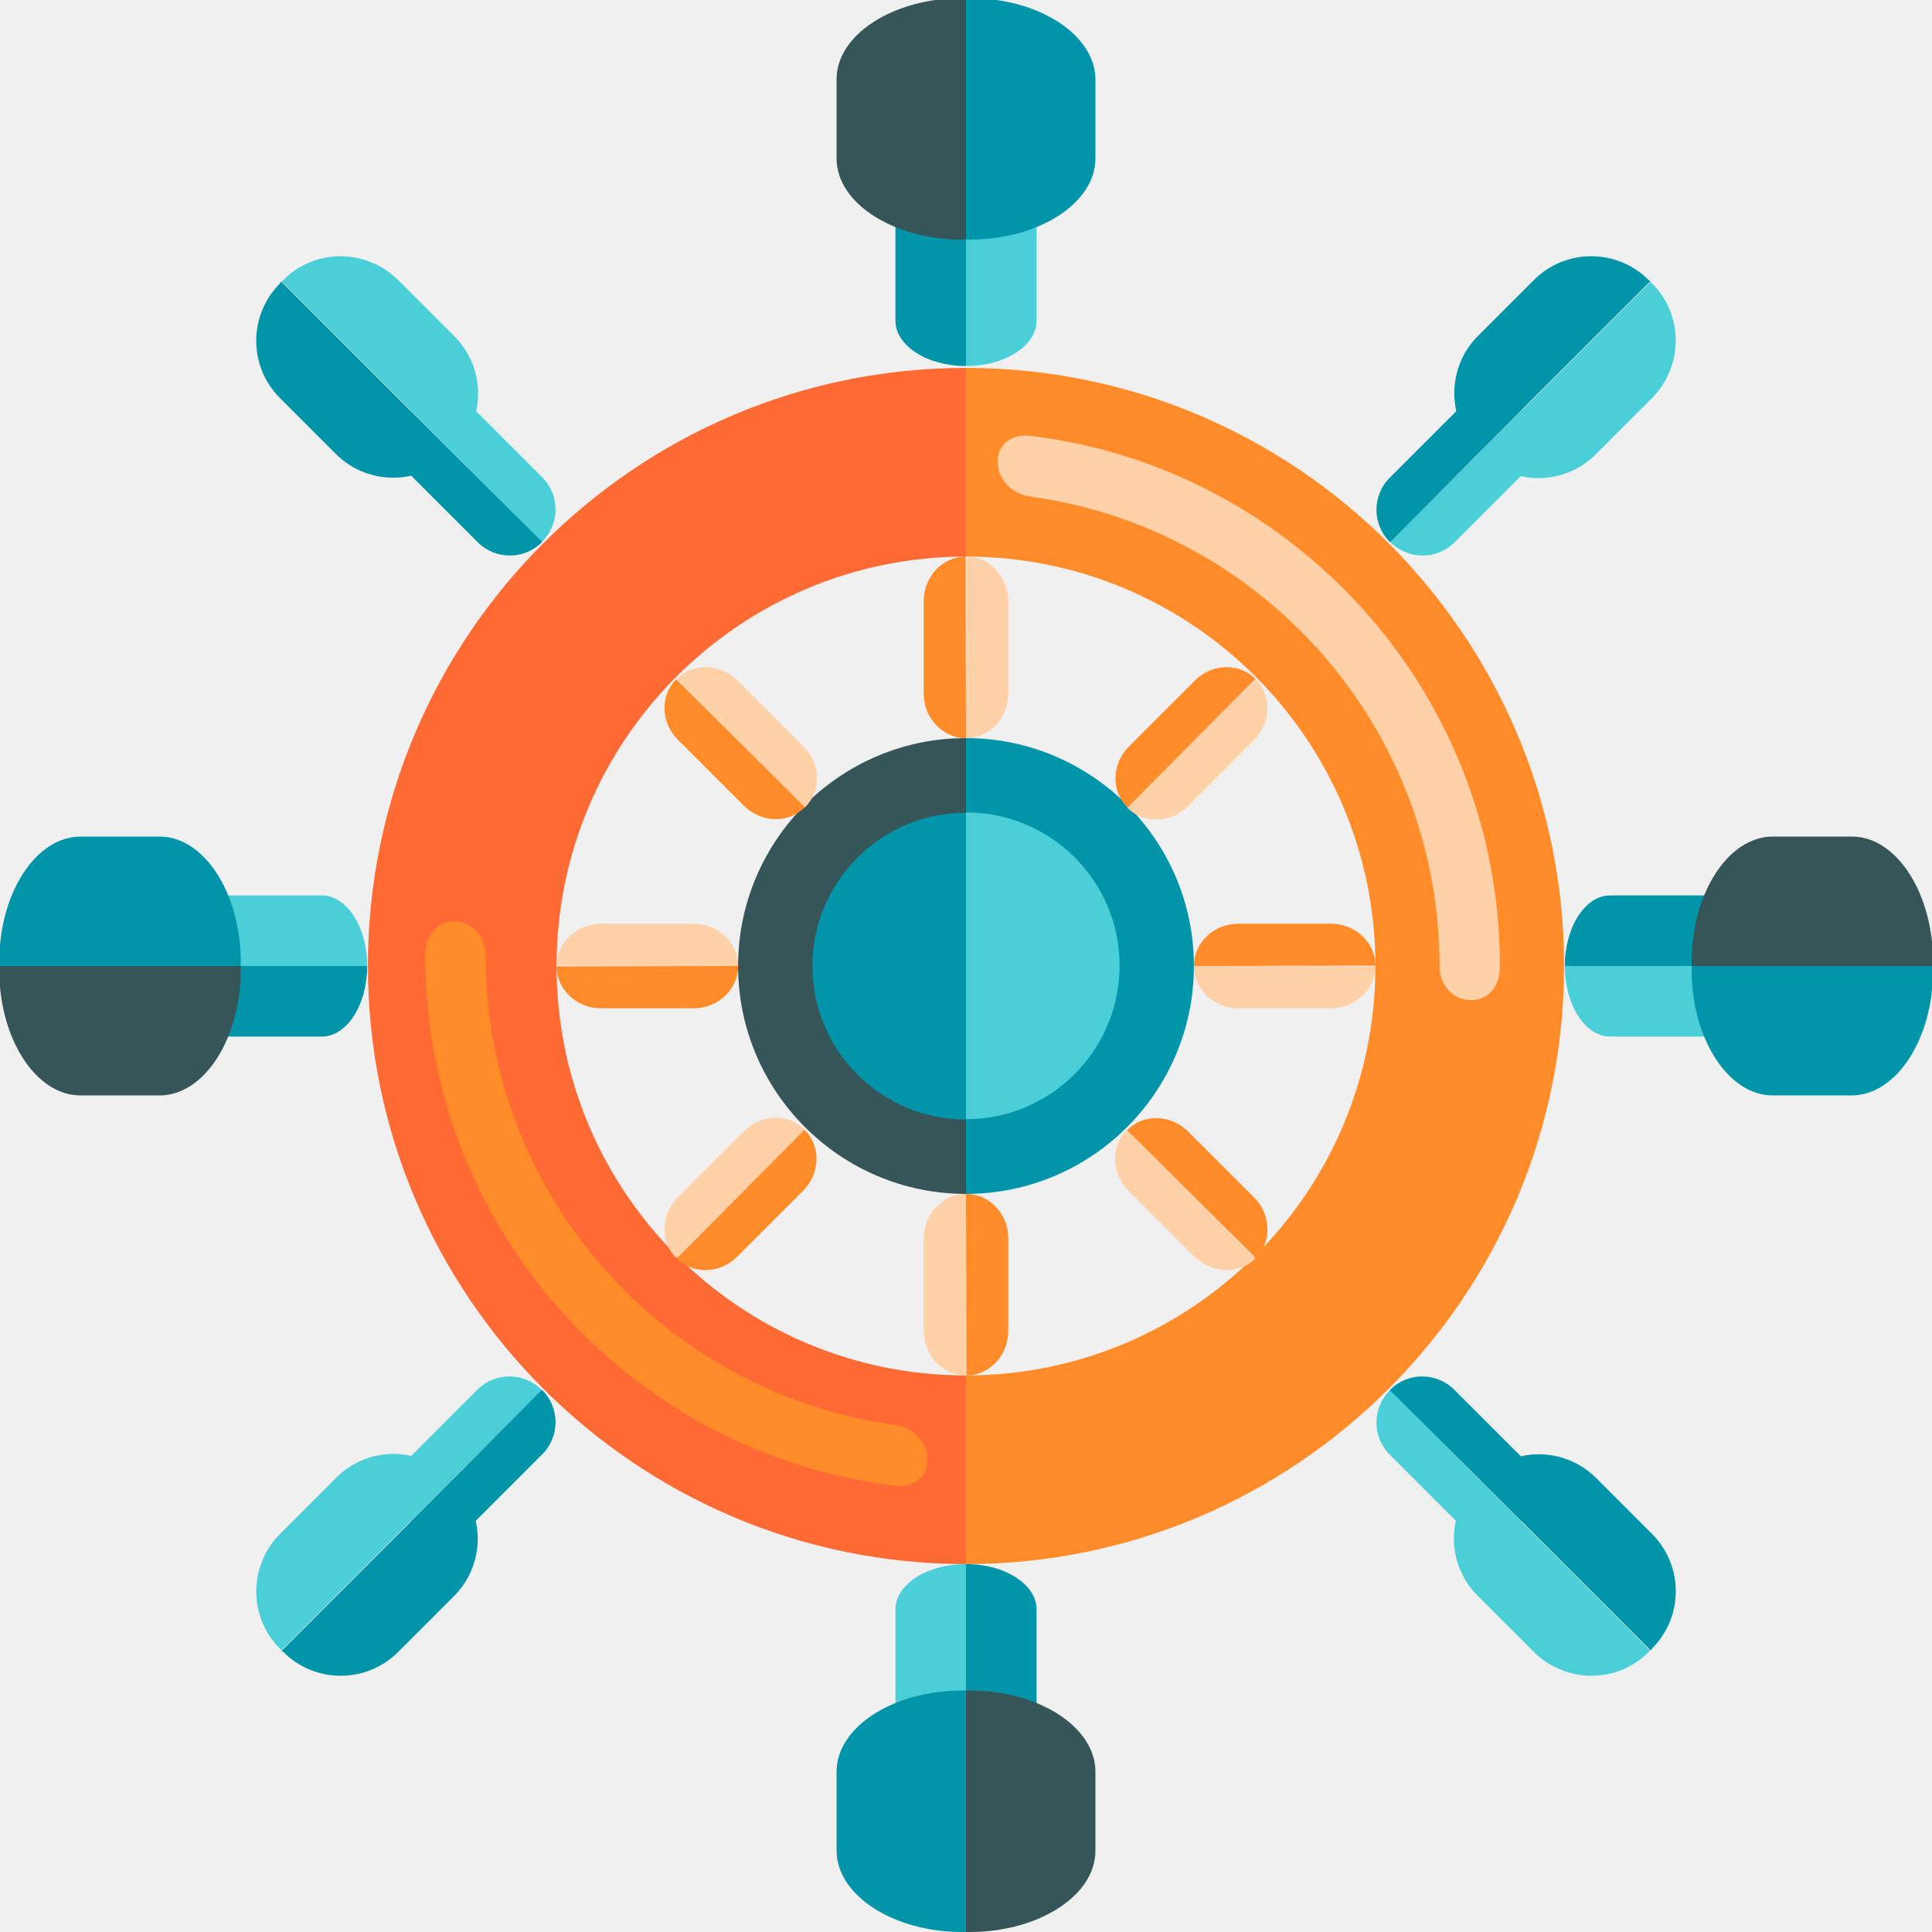
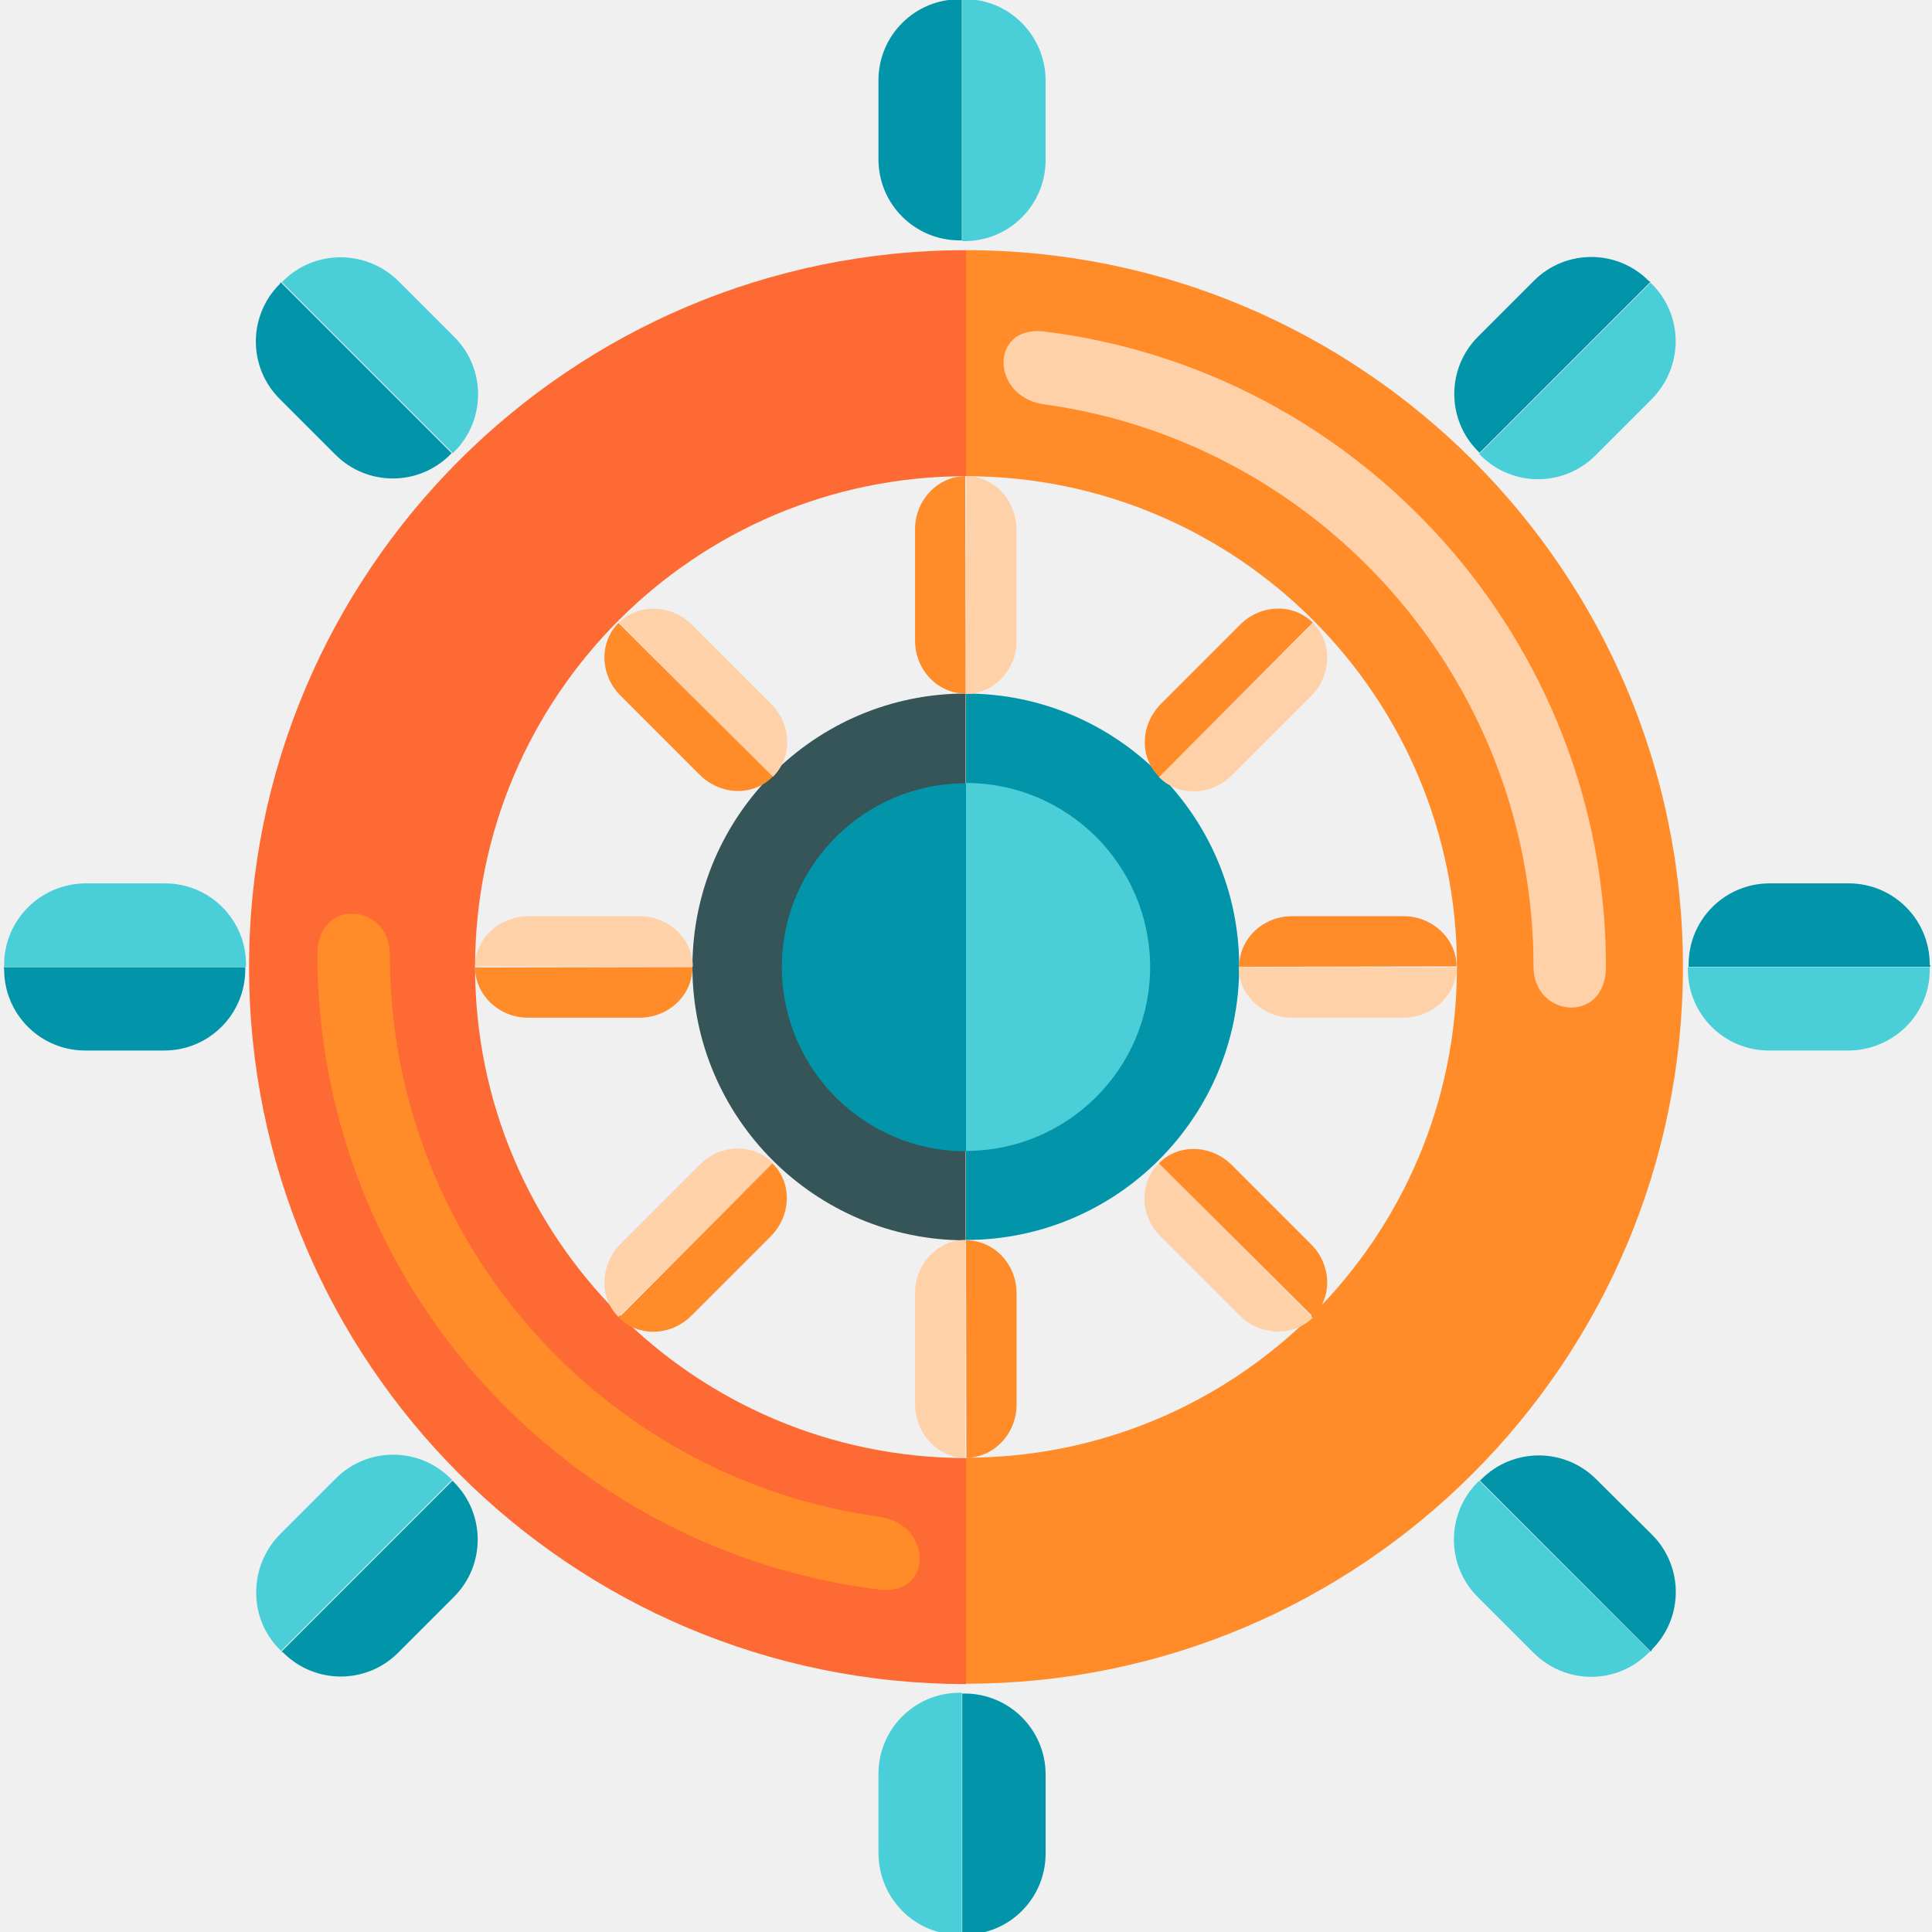
<svg xmlns="http://www.w3.org/2000/svg" version="1.1" id="Layer_1" x="0px" y="0px" viewBox="96 11 512 512" style="enable-background:new 96 11 512 512;" xml:space="preserve">
  <style type="text/css">
	.st0{fill:#0295AA;}
	.st1{fill:#365558;}
	.st2{fill:#FF8C29;}
	.st3{fill:#FFD1A9;}
	.st4{fill:#FD6A33;}
	.st5{fill:#F0353D;}
	.st6{fill:#4ACFD9;}
	.st7{fill:#9BAAAB;}
	.st8{fill:#CDD4D5;}
	.st9{fill:#E6EAEA;}
	.st10{fill:#FFFFFF;}
	.st11{fill:#BCD643;}
</style>
-   <path class="st0" d="M352,206.6v120.8c33.3,0,60.4-27.1,60.4-60.4S385.3,206.6,352,206.6z" />
-   <path class="st1" d="M291.6,267c0,33.3,27.1,60.4,60.4,60.4V206.6C318.7,206.6,291.6,233.7,291.6,267z" />
-   <path class="st2" d="M352,108.5v50c59.9,0,108.5,48.6,108.5,108.5S411.9,375.5,352,375.5v50c87.4,0,158.5-71.1,158.5-158.5  S439.4,108.5,352,108.5z" />
-   <path class="st3" d="M369,126.5c-11.6-1.1-11.4,14.2,0,16.1c61.2,8.3,108.5,60.9,108.5,124.4c0,11.3,16,12.8,16,0  C493.5,194.7,439,134.9,369,126.5z" />
-   <path class="st4" d="M243.5,267c0-59.9,48.6-108.5,108.5-108.5v-50c-87.4,0-158.5,71.1-158.5,158.5S264.6,425.5,352,425.5v-50  C292.1,375.5,243.5,326.9,243.5,267z" />
-   <rect x="-460" y="11" class="st5" width="128" height="128" />
-   <rect x="-332" y="11" class="st4" width="128" height="128" />
-   <rect x="-204" y="11" class="st2" width="128" height="128" />
-   <rect x="-76" y="11" class="st3" width="128" height="128" />
-   <rect x="-460" y="139" class="st1" width="128" height="128" />
-   <rect x="-332" y="139" class="st0" width="128" height="128" />
-   <rect x="-204" y="139" class="st6" width="128" height="128" />
-   <rect x="-460" y="267" class="st7" width="128" height="128" />
-   <rect x="-332" y="267" class="st8" width="128" height="128" />
-   <rect x="-204" y="267" class="st9" width="128" height="128" />
-   <rect x="-76" y="267" class="st10" width="128" height="128" />
-   <rect x="-460" y="395" class="st11" width="128" height="128" />
-   <path class="st6" d="M352.1,58.8H352V108h0.1c10.2,0,18.6-5.4,18.6-12V70.8C370.7,64.2,362.3,58.8,352.1,58.8z" />
-   <path class="st0" d="M351.9,58.8c-10.2,0-18.6,5.4-18.6,12V96c0,6.6,8.4,12,18.6,12h0.1V58.8H351.9z" />
-   <path class="st0" d="M353,10.5h-1v64h1c18.3,0,33.3-9.7,33.3-21.5V32C386.2,20.2,371.3,10.5,353,10.5z" />
-   <path class="st1" d="M351,10.5c-18.3,0-33.3,9.7-33.3,21.5v21c0,11.8,15,21.5,33.3,21.5h1v-64H351z" />
-   <path class="st3" d="M352.1,158.5L352.1,158.5l-0.1,48.1h0.1c6.1,0,11.1-5.3,11.1-11.7v-24.7C363.1,163.8,358.2,158.5,352.1,158.5z" />
-   <path class="st2" d="M351.9,158.5c-6.1,0-11.1,5.3-11.1,11.7v24.7c0,6.4,5,11.7,11.1,11.7h0.1L351.9,158.5L351.9,158.5z" />
-   <path class="st6" d="M499.3,119.8L499.3,119.8l-34.9,34.8l0.1,0.1c4.7,4.7,12.3,4.7,17,0l17.9-17.9C504,132.1,504,124.5,499.3,119.8  z" />
-   <path class="st0" d="M499.2,119.7c-4.7-4.7-12.3-4.7-17,0l-17.9,17.9c-4.7,4.7-4.7,12.3,0,17l0.1,0.1L499.2,119.7L499.2,119.7z" />
-   <path class="st6" d="M533.8,86.1l-0.4-0.4l-45.3,45.3l0.4,0.4c8.4,8.4,22,8.4,30.4,0l14.8-14.8C542.2,108.1,542.2,94.4,533.8,86.1z" />
-   <path class="st0" d="M532.9,85.2c-8.4-8.4-22-8.4-30.4,0L487.7,100c-8.4,8.4-8.4,22,0,30.4l0.4,0.4l45.3-45.3L532.9,85.2z" />
-   <path class="st6" d="M204.7,414.2L204.7,414.2l34.9-34.8l-0.1-0.1c-4.7-4.7-12.3-4.7-17,0l-17.9,17.9  C200,401.9,200,409.5,204.7,414.2z" />
-   <path class="st0" d="M204.8,414.3c4.7,4.7,12.3,4.7,17,0l17.9-17.9c4.7-4.7,4.7-12.3,0-17l-0.1-0.1L204.8,414.3L204.8,414.3z" />
-   <path class="st6" d="M170.2,447.9l0.4,0.4l45.3-45.3l-0.4-0.4c-8.4-8.4-22-8.4-30.4,0l-14.8,14.8  C161.8,425.9,161.8,439.6,170.2,447.9z" />
-   <path class="st0" d="M171.1,448.8c8.4,8.4,22,8.4,30.4,0l14.8-14.8c8.4-8.4,8.4-22,0-30.4l-0.4-0.4l-45.3,45.3L171.1,448.8z" />
-   <path class="st6" d="M499.2,414.3L499.2,414.3l-34.8-34.9l-0.1,0.1c-4.7,4.7-4.7,12.3,0,17l17.9,17.9  C486.9,419,494.5,419,499.2,414.3z" />
-   <path class="st0" d="M499.3,414.2c4.7-4.7,4.7-12.3,0-17l-17.9-17.9c-4.7-4.7-12.3-4.7-17,0l-0.1,0.1L499.3,414.2L499.3,414.2z" />
-   <path class="st6" d="M532.9,448.8l0.4-0.4l-45.3-45.3l-0.4,0.4c-8.4,8.4-8.4,22,0,30.4l14.8,14.8  C510.9,457.2,524.6,457.2,532.9,448.8z" />
-   <path class="st0" d="M533.8,447.9c8.4-8.4,8.4-22,0-30.4L519,402.7c-8.4-8.4-22-8.4-30.4,0l-0.4,0.4l45.3,45.3L533.8,447.9z" />
-   <path class="st6" d="M204.8,119.7L204.8,119.7l34.8,34.9l0.1-0.1c4.7-4.7,4.7-12.3,0-17l-17.9-17.9C217.1,115,209.5,115,204.8,119.7  z" />
-   <path class="st0" d="M204.7,119.8c-4.7,4.7-4.7,12.3,0,17l17.9,17.9c4.7,4.7,12.3,4.7,17,0l0.1-0.1L204.7,119.8L204.7,119.8z" />
-   <path class="st6" d="M171.1,85.2l-0.4,0.4l45.3,45.3l0.4-0.4c8.4-8.4,8.4-22,0-30.4l-14.8-14.8C193.1,76.8,179.4,76.8,171.1,85.2z" />
-   <path class="st0" d="M170.2,86.1c-8.4,8.4-8.4,22,0,30.4l14.8,14.8c8.4,8.4,22,8.4,30.4,0l0.4-0.4l-45.3-45.3L170.2,86.1z" />
-   <path class="st6" d="M351.9,474.8h0.1v-49.3h-0.1c-10.2,0-18.6,5.4-18.6,12v25.3C333.3,469.3,341.7,474.8,351.9,474.8z" />
-   <path class="st0" d="M352.1,474.8c10.2,0,18.6-5.4,18.6-12v-25.3c0-6.6-8.4-12-18.6-12H352v49.3H352.1z" />
-   <path class="st0" d="M351,523h1v-64h-1c-18.3,0-33.3,9.7-33.3,21.5v21C317.8,513.3,332.7,523,351,523z" />
-   <path class="st1" d="M353,523c18.3,0,33.3-9.7,33.3-21.5v-21c0-11.8-15-21.5-33.3-21.5h-1v64H353z" />
-   <path class="st6" d="M560,267.1V267h-49.3v0.1c0,10.2,5.4,18.6,12,18.6H548C554.6,285.7,560,277.3,560,267.1z" />
-   <path class="st0" d="M560,266.9c0-10.2-5.4-18.6-12-18.6h-25.3c-6.6,0-12,8.4-12,18.6v0.1H560V266.9z" />
-   <path class="st0" d="M608.3,268v-1h-64v1c0,18.3,9.7,33.3,21.5,33.3h21C598.6,301.2,608.3,286.3,608.3,268z" />
-   <path class="st1" d="M608.3,266c0-18.3-9.7-33.3-21.5-33.3h-21c-11.8,0-21.5,15-21.5,33.3v1h64V266z" />
-   <path class="st6" d="M144,266.9v0.1h49.3v-0.1c0-10.2-5.4-18.6-12-18.6H156C149.4,248.3,144,256.7,144,266.9z" />
-   <path class="st0" d="M144,267.1c0,10.2,5.4,18.6,12,18.6h25.3c6.6,0,12-8.4,12-18.6V267H144V267.1z" />
-   <path class="st0" d="M95.8,266v1h64v-1c0-18.3-9.7-33.3-21.5-33.3h-21C105.4,232.8,95.8,247.7,95.8,266z" />
-   <path class="st1" d="M95.8,268c0,18.3,9.7,33.3,21.5,33.3h21c11.8,0,21.5-15,21.5-33.3v-1h-64V268z" />
-   <path class="st3" d="M351.9,375.5L351.9,375.5l0.1-48.1h-0.1c-6.1,0-11.1,5.3-11.1,11.7v24.7C340.9,370.2,345.8,375.5,351.9,375.5z" />
-   <path class="st2" d="M352.1,375.5c6.1,0,11.1-5.3,11.1-11.7v-24.7c0-6.4-5-11.7-11.1-11.7H352L352.1,375.5L352.1,375.5z" />
-   <path class="st3" d="M460.5,267.1L460.5,267.1l-48.1-0.1v0.1c0,6.1,5.3,11.1,11.7,11.1h24.7C455.2,278.1,460.5,273.2,460.5,267.1z" />
-   <path class="st2" d="M460.5,266.9c0-6.1-5.3-11.1-11.7-11.1h-24.7c-6.4,0-11.7,5-11.7,11.1v0.1L460.5,266.9L460.5,266.9z" />
-   <path class="st3" d="M243.5,266.9L243.5,266.9l48.1,0.1v-0.1c0-6.1-5.3-11.1-11.7-11.1h-24.7C248.8,255.9,243.5,260.8,243.5,266.9z" />
-   <path class="st2" d="M243.5,267.1c0,6.1,5.3,11.1,11.7,11.1h24.7c6.4,0,11.7-5,11.7-11.1V267L243.5,267.1L243.5,267.1z" />
-   <path class="st3" d="M428.8,191L428.8,191l-34.1,34l0.1,0.1c4.3,4.3,11.6,4.1,16.1-0.5l17.4-17.4C432.9,202.6,433.1,195.4,428.8,191  z" />
-   <path class="st2" d="M428.7,190.9c-4.3-4.3-11.6-4.1-16.1,0.5l-17.4,17.4c-4.6,4.6-4.8,11.8-0.5,16.1l0.1,0.1L428.7,190.9  L428.7,190.9z" />
-   <path class="st3" d="M275.2,344.4L275.2,344.4l34.1-34l-0.1-0.1c-4.3-4.3-11.6-4.1-16.1,0.5l-17.4,17.4  C271.1,332.8,270.9,340.1,275.2,344.4z" />
-   <path class="st2" d="M275.3,344.5c4.3,4.3,11.6,4.1,16.1-0.5l17.4-17.4c4.6-4.6,4.8-11.8,0.5-16.1l-0.1-0.1L275.3,344.5L275.3,344.5  z" />
-   <path class="st3" d="M428.7,344.5L428.7,344.5l-34-34.1l-0.1,0.1c-4.3,4.3-4.1,11.6,0.5,16.1l17.4,17.4  C417.1,348.6,424.4,348.8,428.7,344.5z" />
-   <path class="st2" d="M428.8,344.4c4.3-4.3,4.1-11.6-0.5-16.1l-17.4-17.4c-4.6-4.6-11.8-4.8-16.1-0.5l-0.1,0.1L428.8,344.4  L428.8,344.4z" />
-   <path class="st3" d="M275.3,190.9L275.3,190.9l34,34.1l0.1-0.1c4.3-4.3,4.1-11.6-0.5-16.1l-17.4-17.4  C286.9,186.8,279.6,186.6,275.3,190.9z" />
-   <path class="st2" d="M275.2,191c-4.3,4.3-4.1,11.6,0.5,16.1l17.4,17.4c4.6,4.6,11.8,4.8,16.1,0.5l0.1-0.1L275.2,191L275.2,191z" />
-   <path class="st2" d="M333.2,404.7c11.6,1.1,11.4-14.2,0-16.1c-61.2-8.3-108.5-60.9-108.5-124.4c0-11.3-16-12.7-16,0  C208.7,336.5,263.2,396.3,333.2,404.7z" />
-   <path class="st6" d="M352,226.3v81.3c22.4,0,40.7-18.2,40.7-40.7S374.4,226.3,352,226.3z" />
-   <path class="st0" d="M311.3,267c0,22.4,18.2,40.7,40.7,40.7v-81.3C329.6,226.3,311.3,244.6,311.3,267z" />
+   <path class="st0" d="M352,194.8v144.8c39.9,0,72.4-32.5,72.4-72.4S391.9,194.8,352,194.8z" />
+   <path class="st1" d="M279.5,267.3c0,39.9,32.5,72.4,72.4,72.4V194.8C312,194.8,279.5,227.3,279.5,267.3z" />
+   <path class="st2" d="M352,77.3v59.9c71.8,0,130.1,58.3,130.1,130.1S423.8,397.3,352,397.3v59.9c104.8,0,190-85.2,190-190  S456.7,77.3,352,77.3z" />
+   <path class="st3" d="M372.3,98.8c-13.9-1.3-13.7,17,0,19.3c73.4,9.9,130.1,73,130.1,149.1c0,13.5,19.2,15.3,19.2,0  C521.6,180.6,456.2,108.9,372.3,98.8z" />
+   <path class="st4" d="M221.9,267.3c0-71.8,58.3-130.1,130.1-130.1V77.3c-104.8,0-190,85.2-190,190s85.2,190,190,190v-59.9  C280.1,397.3,221.9,339.1,221.9,267.3z" />
+   <rect x="-596" y="22" class="st5" width="128" height="128" />
+   <rect x="-468" y="22" class="st4" width="128" height="128" />
+   <rect x="-340" y="22" class="st2" width="128" height="128" />
+   <rect x="-212" y="22" class="st3" width="128" height="128" />
+   <rect x="-596" y="150" class="st1" width="128" height="128" />
+   <rect x="-468" y="150" class="st0" width="128" height="128" />
+   <rect x="-340" y="150" class="st6" width="128" height="128" />
+   <rect x="-596" y="278" class="st7" width="128" height="128" />
+   <rect x="-468" y="278" class="st8" width="128" height="128" />
+   <rect x="-340" y="278" class="st9" width="128" height="128" />
+   <rect x="-212" y="278" class="st10" width="128" height="128" />
+   <rect x="-596" y="406" class="st11" width="128" height="128" />
+   <path class="st3" d="M352.1,137.2L352.1,137.2l-0.1,57.7h0.1c7.3,0,13.3-6.4,13.3-14v-29.6C365.3,143.5,359.4,137.2,352.1,137.2z" />
+   <path class="st2" d="M351.8,137.2c-7.3,0-13.3,6.4-13.3,14v29.6c0,7.7,6,14,13.3,14h0.1L351.8,137.2L351.8,137.2z" />
+   <path class="st6" d="M533.8,86.3l-0.4-0.4L488,131.3l0.4,0.4c8.4,8.4,22,8.4,30.4,0l14.8-14.8C542.2,108.3,542.2,94.7,533.8,86.3z" />
+   <path class="st0" d="M532.9,85.4c-8.4-8.4-22-8.4-30.4,0l-14.8,14.8c-8.4,8.4-8.4,22,0,30.4l0.4,0.4l45.3-45.3L532.9,85.4z" />
+   <path class="st6" d="M170.1,448.1l0.4,0.4l45.3-45.3l-0.4-0.4c-8.4-8.4-22-8.4-30.4,0l-14.8,14.8  C161.8,426.1,161.8,439.9,170.1,448.1z" />
+   <path class="st0" d="M171.1,449c8.4,8.4,22,8.4,30.4,0l14.8-14.8c8.4-8.4,8.4-22,0-30.4l-0.4-0.4l-45.3,45.3L171.1,449z" />
+   <path class="st6" d="M532.9,449l0.4-0.4L488,403.4l-0.4,0.4c-8.4,8.4-8.4,22,0,30.4l14.8,14.8C510.9,457.5,524.5,457.5,532.9,449z" />
+   <path class="st0" d="M533.8,448.1c8.4-8.4,8.4-22,0-30.4L519,403c-8.4-8.4-22-8.4-30.4,0l-0.4,0.4l45.3,45.3L533.8,448.1z" />
+   <path class="st6" d="M171.1,85.4l-0.4,0.4l45.3,45.3l0.4-0.4c8.4-8.4,8.4-22,0-30.4l-14.8-14.8C193.1,77.1,179.4,77.1,171.1,85.4z" />
+   <path class="st0" d="M170.1,86.3c-8.4,8.4-8.4,22,0,30.4l14.8,14.8c8.4,8.4,22,8.4,30.4,0l0.4-0.4l-45.3-45.3L170.1,86.3z" />
+   <path class="st3" d="M351.8,397.3L351.8,397.3l0.1-57.7h-0.1c-7.3,0-13.3,6.4-13.3,14v29.6C338.6,391,344.5,397.3,351.8,397.3z" />
+   <path class="st2" d="M352.1,397.3c7.3,0,13.3-6.4,13.3-14v-29.6c0-7.7-6-14-13.3-14H352L352.1,397.3L352.1,397.3z" />
+   <path class="st3" d="M482,267.4L482,267.4l-57.7-0.1v0.1c0,7.3,6.4,13.3,14,13.3H468C475.7,280.6,482,274.7,482,267.4z" />
+   <path class="st2" d="M482,267.1c0-7.3-6.4-13.3-14-13.3h-29.6c-7.7,0-14,6-14,13.3v0.1L482,267.1L482,267.1z" />
+   <path class="st3" d="M221.9,267.1L221.9,267.1l57.7,0.1v-0.1c0-7.3-6.4-13.3-14-13.3h-29.6C228.2,253.9,221.9,259.8,221.9,267.1z" />
+   <path class="st2" d="M221.9,267.4c0,7.3,6.4,13.3,14,13.3h29.6c7.7,0,14-6,14-13.3v-0.1L221.9,267.4L221.9,267.4z" />
+   <path class="st3" d="M444,176.1L444,176.1l-40.9,40.8l0.1,0.1c5.2,5.2,13.9,4.9,19.3-0.6l20.9-20.9  C448.9,190.1,449.2,181.4,444,176.1z" />
+   <path class="st2" d="M443.9,176c-5.2-5.2-13.9-4.9-19.3,0.6l-20.9,20.9c-5.5,5.5-5.8,14.1-0.6,19.3l0.1,0.1L443.9,176L443.9,176z" />
+   <path class="st3" d="M259.9,360L259.9,360l40.9-40.8l-0.1-0.1c-5.2-5.2-13.9-4.9-19.3,0.6l-20.9,20.9  C255,346.1,254.7,354.9,259.9,360z" />
+   <path class="st2" d="M260,360.2c5.2,5.2,13.9,4.9,19.3-0.6l20.9-20.9c5.5-5.5,5.8-14.1,0.6-19.3l-0.1-0.1L260,360.2L260,360.2z" />
+   <path class="st3" d="M443.9,360.2L443.9,360.2l-40.8-40.9l-0.1,0.1c-5.2,5.2-4.9,13.9,0.6,19.3l20.9,20.9  C430,365.1,438.7,365.3,443.9,360.2z" />
+   <path class="st2" d="M444,360c5.2-5.2,4.9-13.9-0.6-19.3l-20.9-20.9c-5.5-5.5-14.1-5.8-19.3-0.6l-0.1,0.1L444,360L444,360z" />
+   <path class="st3" d="M260,176L260,176l40.8,40.9l0.1-0.1c5.2-5.2,4.9-13.9-0.6-19.3l-20.9-20.9C273.9,171.1,265.2,170.9,260,176z" />
+   <path class="st2" d="M259.9,176.1c-5.2,5.2-4.9,13.9,0.6,19.3l20.9,20.9c5.5,5.5,14.1,5.8,19.3,0.6l0.1-0.1L259.9,176.1L259.9,176.1  z" />
+   <path class="st2" d="M329.4,432.3c13.9,1.3,13.7-17,0-19.3c-73.4-9.9-130.1-73-130.1-149.1c0-13.5-19.2-15.2-19.2,0  C180.2,350.6,245.5,422.2,329.4,432.3z" />
+   <path class="st6" d="M352,218.5v97.5c26.9,0,48.8-21.8,48.8-48.8C400.7,240.2,378.8,218.5,352,218.5z" />
+   <path class="st0" d="M303.2,267.3c0,26.9,21.8,48.8,48.8,48.8v-97.5C325.1,218.5,303.2,240.4,303.2,267.3z" />
+   <path class="st6" d="M607.4,267.9v-0.6h-64.1v0.6c0,11.9,9.6,21.5,21.5,21.5l20.9,0C597.8,289.4,607.5,279.7,607.4,267.9z" />
+   <path class="st0" d="M607.4,266.6c0-11.9-9.6-21.5-21.5-21.5l-20.9,0c-11.9,0-21.5,9.6-21.5,21.5v0.6h64.1L607.4,266.6z" />
+   <path class="st6" d="M97.1,266.6v0.6l64.1,0v-0.6c0-11.9-9.6-21.5-21.5-21.5h-20.9C106.8,245.1,97.1,254.8,97.1,266.6z" />
+   <path class="st0" d="M97.1,267.9c0,11.9,9.6,21.5,21.5,21.5l20.9,0c11.9,0,21.5-9.6,21.5-21.5v-0.6H97L97.1,267.9z" />
+   <path class="st6" d="M350.3,523.7h0.6v-64.1h-0.6c-11.9,0-21.5,9.6-21.5,21.5v20.9C328.8,514.1,338.5,523.8,350.3,523.7z" />
+   <path class="st0" d="M351.6,523.7c11.9,0,21.5-9.6,21.5-21.5v-20.9c0-11.9-9.6-21.5-21.5-21.5H351v64.1L351.6,523.7z" />
+   <path class="st6" d="M351.6,10.8l-0.6,0v64.1h0.6c11.9,0,21.5-9.6,21.5-21.5V32.4C373.1,20.4,363.4,10.7,351.6,10.8z" />
+   <path class="st0" d="M350.3,10.8c-11.9,0-21.5,9.6-21.5,21.5v20.9c0,11.9,9.6,21.5,21.5,21.5h0.6V10.6L350.3,10.8z" />
</svg>
